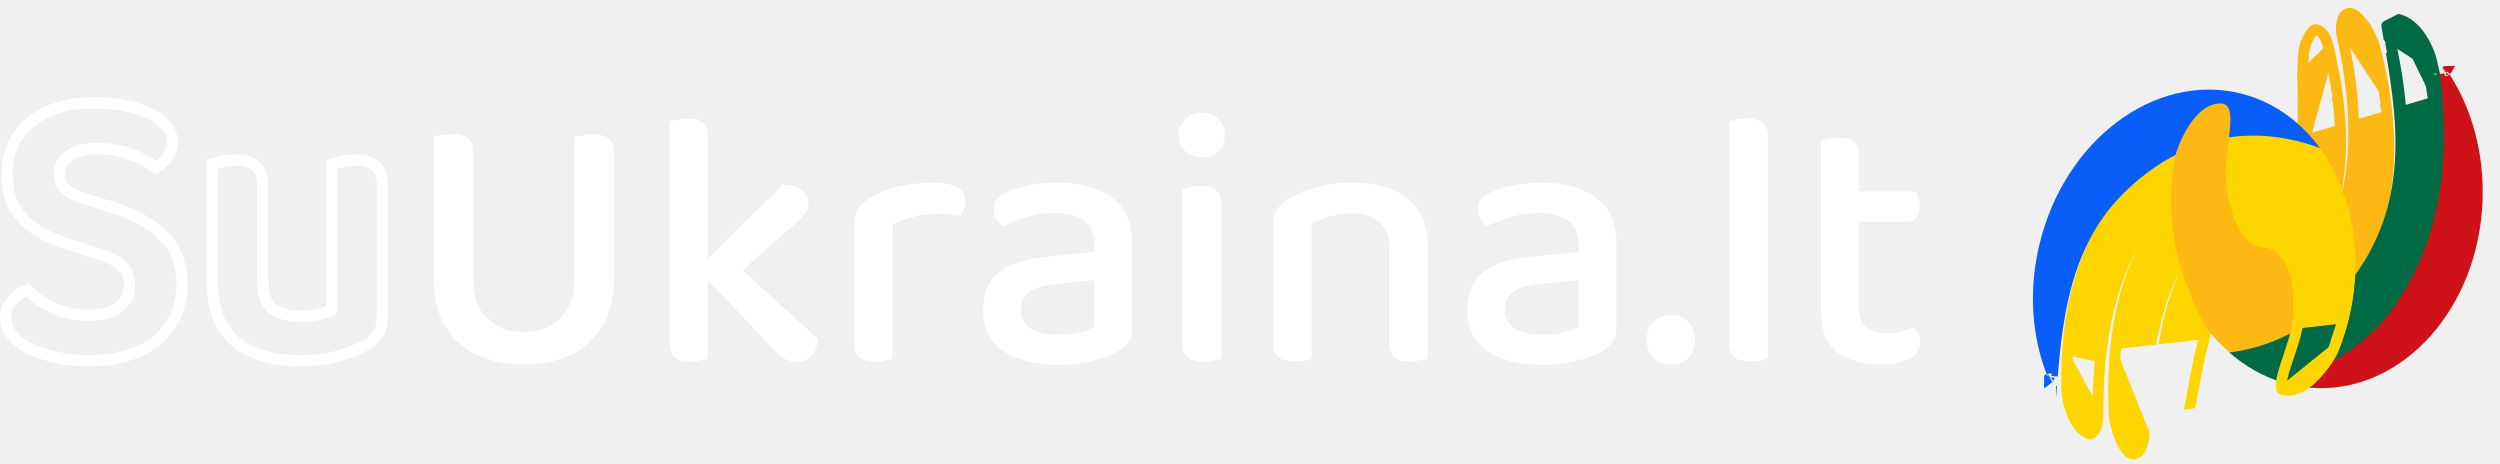
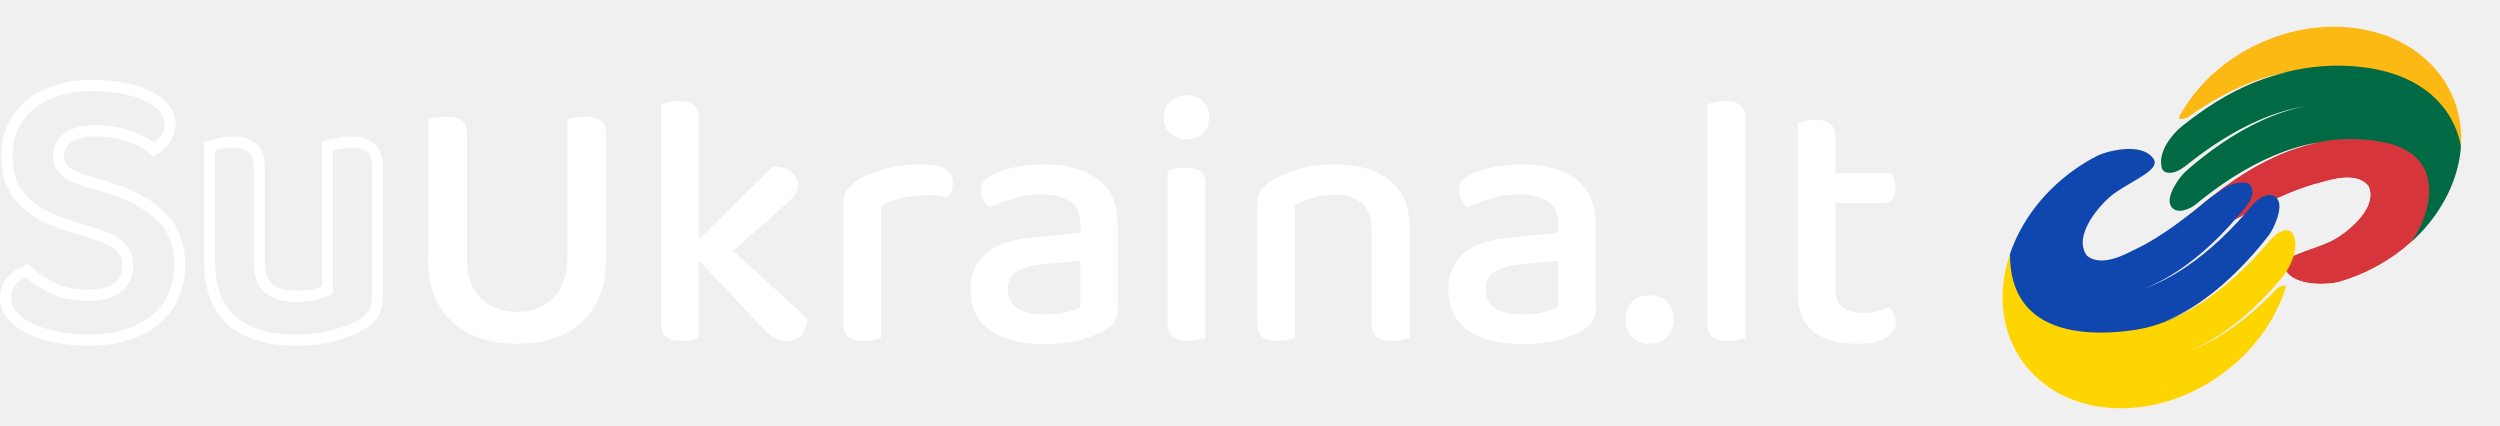
- <svg xmlns="http://www.w3.org/2000/svg" width="232" height="43" viewBox="0 0 232 43" fill="none">
-   <path fill-rule="evenodd" clip-rule="evenodd" d="M8.86 24.023L6.224 23.193C5.365 22.916 4.57 22.598 3.842 22.237L3.823 22.227L3.804 22.217C3.08 21.819 2.441 21.358 1.898 20.828L1.888 20.819L1.879 20.809C1.318 20.233 0.881 19.567 0.572 18.818L0.563 18.796L0.555 18.773C0.271 17.986 0.14 17.114 0.14 16.175C0.14 13.982 0.943 12.175 2.571 10.878C4.183 9.588 6.288 9 8.777 9C9.787 9 10.739 9.088 11.629 9.27C12.501 9.424 13.286 9.66 13.967 9.993C14.652 10.293 15.248 10.688 15.698 11.206C16.191 11.722 16.502 12.367 16.502 13.117C16.502 13.719 16.343 14.29 16.008 14.79C15.747 15.191 15.418 15.528 15.026 15.796L14.415 16.214L13.831 15.758C13.368 15.397 12.714 15.061 11.83 14.773L11.815 14.768L11.801 14.763C10.991 14.472 10.069 14.319 9.022 14.319C7.856 14.319 7.11 14.561 6.652 14.905C6.215 15.235 6.022 15.627 6.022 16.175C6.022 16.61 6.155 16.903 6.409 17.144C6.735 17.426 7.37 17.755 8.434 18.073L8.436 18.074L10.473 18.687C12.532 19.316 14.211 20.208 15.439 21.411C16.783 22.678 17.413 24.395 17.413 26.429C17.413 27.532 17.198 28.572 16.757 29.536C16.339 30.477 15.728 31.286 14.937 31.958C14.132 32.642 13.148 33.144 12.016 33.488C10.896 33.835 9.649 34 8.286 34C7.152 34 6.099 33.899 5.129 33.69C4.184 33.485 3.335 33.211 2.595 32.858L2.581 32.852C1.864 32.498 1.249 32.061 0.784 31.519C0.301 30.957 0 30.285 0 29.524C0 28.814 0.214 28.156 0.669 27.612C1.044 27.162 1.496 26.811 2.02 26.575L2.635 26.299L3.129 26.765C3.594 27.201 4.259 27.652 5.158 28.102C5.971 28.499 6.979 28.717 8.216 28.717C9.578 28.717 10.37 28.423 10.8 28.04C11.267 27.625 11.496 27.117 11.496 26.429C11.496 25.813 11.315 25.408 11.008 25.107C10.641 24.746 9.967 24.364 8.866 24.025L8.86 24.023ZM4.711 29.056C3.753 28.576 2.994 28.072 2.433 27.545C2.059 27.713 1.732 27.965 1.451 28.3C1.171 28.636 1.031 29.044 1.031 29.524C1.031 29.979 1.206 30.411 1.557 30.819C1.907 31.227 2.398 31.587 3.029 31.898C3.683 32.21 4.454 32.462 5.342 32.654C6.23 32.846 7.211 32.942 8.286 32.942C9.571 32.942 10.716 32.786 11.721 32.474C12.749 32.162 13.602 31.718 14.279 31.143C14.957 30.567 15.471 29.883 15.821 29.092C16.195 28.276 16.382 27.389 16.382 26.429C16.382 24.63 15.833 23.215 14.735 22.184C13.66 21.128 12.141 20.301 10.178 19.701L8.146 19.089C7.024 18.753 6.218 18.37 5.727 17.938C5.237 17.482 4.991 16.895 4.991 16.175C4.991 15.287 5.342 14.58 6.043 14.052C6.744 13.524 7.737 13.261 9.022 13.261C10.167 13.261 11.207 13.428 12.141 13.764C13.099 14.076 13.87 14.46 14.454 14.916C14.735 14.724 14.969 14.484 15.155 14.196C15.366 13.884 15.471 13.524 15.471 13.117C15.471 12.685 15.296 12.289 14.945 11.929C14.618 11.545 14.151 11.222 13.543 10.958C12.959 10.67 12.258 10.454 11.44 10.31C10.623 10.142 9.735 10.058 8.777 10.058C6.44 10.058 4.582 10.61 3.204 11.713C1.849 12.793 1.171 14.28 1.171 16.175C1.171 17.014 1.288 17.758 1.522 18.406C1.779 19.029 2.141 19.581 2.608 20.061C3.075 20.517 3.636 20.924 4.29 21.284C4.968 21.62 5.716 21.92 6.533 22.184L9.162 23.011C10.33 23.371 11.183 23.815 11.721 24.342C12.258 24.87 12.527 25.566 12.527 26.429C12.527 27.413 12.176 28.216 11.475 28.84C10.774 29.464 9.688 29.776 8.216 29.776C6.861 29.776 5.692 29.536 4.711 29.056ZM19.183 14.837L19.93 14.618C20.148 14.554 20.418 14.5 20.722 14.451C21.098 14.365 21.491 14.325 21.896 14.325C22.654 14.325 23.439 14.463 24.02 14.959C24.691 15.51 24.89 16.351 24.89 17.146V26.034C24.89 27.252 25.192 27.875 25.557 28.195C26.043 28.575 26.783 28.825 27.889 28.825C28.645 28.825 29.231 28.747 29.669 28.616C29.895 28.548 30.09 28.481 30.258 28.416V14.809L31.039 14.609C31.254 14.553 31.507 14.502 31.791 14.453C32.169 14.366 32.564 14.325 32.971 14.325C33.746 14.325 34.524 14.47 35.115 14.947C35.798 15.498 36 16.346 36 17.146V29.272C36 29.901 35.904 30.51 35.646 31.04C35.361 31.626 34.853 32.078 34.285 32.438L34.271 32.447L34.258 32.455C33.549 32.875 32.655 33.227 31.604 33.528C30.508 33.849 29.253 34 27.854 34C25.309 34 23.176 33.43 21.579 32.159L21.572 32.153L21.564 32.146C19.912 30.777 19.183 28.68 19.183 26.105V14.837ZM31.324 32.51C32.329 32.222 33.135 31.898 33.742 31.538C34.233 31.227 34.56 30.903 34.724 30.567C34.887 30.231 34.969 29.799 34.969 29.272V17.146C34.969 16.499 34.806 16.043 34.478 15.779C34.151 15.515 33.649 15.383 32.971 15.383C32.621 15.383 32.294 15.419 31.99 15.491C31.71 15.539 31.476 15.587 31.289 15.635V29.092C30.962 29.284 30.518 29.464 29.957 29.632C29.396 29.799 28.707 29.883 27.889 29.883C26.628 29.883 25.634 29.596 24.91 29.02C24.209 28.42 23.859 27.425 23.859 26.034V17.146C23.859 16.499 23.695 16.043 23.368 15.779C23.064 15.515 22.574 15.383 21.896 15.383C21.546 15.383 21.218 15.419 20.915 15.491C20.611 15.539 20.377 15.587 20.214 15.635V26.105C20.214 28.48 20.88 30.219 22.212 31.323C23.567 32.402 25.448 32.942 27.854 32.942C29.186 32.942 30.343 32.798 31.324 32.51Z" fill="white" />
-   <path d="M56.96 26.096C56.96 27.252 56.767 28.306 56.382 29.258C56.019 30.21 55.475 31.026 54.75 31.706C54.047 32.386 53.175 32.907 52.132 33.27C51.112 33.633 49.933 33.814 48.596 33.814C47.281 33.814 46.102 33.633 45.06 33.27C44.04 32.907 43.167 32.386 42.442 31.706C41.739 31.026 41.195 30.21 40.81 29.258C40.447 28.306 40.266 27.252 40.266 26.096V12.7C40.425 12.655 40.663 12.609 40.98 12.564C41.297 12.496 41.626 12.462 41.966 12.462C42.623 12.462 43.111 12.587 43.428 12.836C43.745 13.085 43.904 13.527 43.904 14.162V25.892C43.904 27.501 44.346 28.725 45.23 29.564C46.136 30.403 47.258 30.822 48.596 30.822C49.276 30.822 49.899 30.72 50.466 30.516C51.032 30.289 51.531 29.972 51.962 29.564C52.392 29.156 52.721 28.646 52.948 28.034C53.197 27.422 53.322 26.708 53.322 25.892V12.7C53.48 12.655 53.718 12.609 54.036 12.564C54.353 12.496 54.682 12.462 55.022 12.462C55.679 12.462 56.166 12.587 56.484 12.836C56.801 13.085 56.96 13.527 56.96 14.162V26.096Z" fill="white" />
-   <path d="M65.675 33.27C65.516 33.338 65.289 33.395 64.995 33.44C64.723 33.508 64.417 33.542 64.077 33.542C63.419 33.542 62.932 33.417 62.615 33.168C62.297 32.919 62.139 32.499 62.139 31.91V11.272C62.297 11.227 62.524 11.17 62.819 11.102C63.113 11.034 63.431 11 63.771 11C64.428 11 64.904 11.125 65.199 11.374C65.516 11.623 65.675 12.043 65.675 12.632V24.022L72.679 17.12C73.404 17.143 73.971 17.313 74.379 17.63C74.809 17.947 75.025 18.355 75.025 18.854C75.025 19.262 74.889 19.625 74.617 19.942C74.345 20.259 73.948 20.645 73.427 21.098L68.905 25.076L75.909 31.468C75.841 32.125 75.637 32.647 75.297 33.032C74.979 33.395 74.526 33.576 73.937 33.576C73.483 33.576 73.075 33.463 72.713 33.236C72.373 33.009 71.999 32.669 71.591 32.216L65.675 25.96V33.27Z" fill="white" />
-   <path d="M82.806 33.27C82.647 33.338 82.421 33.395 82.126 33.44C81.854 33.508 81.548 33.542 81.208 33.542C80.551 33.542 80.063 33.417 79.746 33.168C79.429 32.919 79.27 32.499 79.27 31.91V20.758C79.27 20.191 79.383 19.738 79.61 19.398C79.837 19.035 80.199 18.695 80.698 18.378C81.355 17.97 82.194 17.63 83.214 17.358C84.234 17.086 85.356 16.95 86.58 16.95C88.575 16.95 89.572 17.517 89.572 18.65C89.572 18.922 89.527 19.183 89.436 19.432C89.345 19.659 89.243 19.863 89.13 20.044C88.903 19.999 88.62 19.953 88.28 19.908C87.94 19.863 87.577 19.84 87.192 19.84C86.285 19.84 85.458 19.942 84.71 20.146C83.962 20.327 83.327 20.565 82.806 20.86V33.27Z" fill="white" />
-   <path d="M98.236 31.06C99.03 31.06 99.721 30.981 100.31 30.822C100.9 30.663 101.319 30.493 101.568 30.312V25.994L97.862 26.368C96.82 26.481 96.038 26.719 95.516 27.082C94.995 27.422 94.734 27.955 94.734 28.68C94.734 29.428 95.018 30.017 95.584 30.448C96.151 30.856 97.035 31.06 98.236 31.06ZM98.168 16.95C100.276 16.95 101.954 17.415 103.2 18.344C104.447 19.251 105.07 20.69 105.07 22.662V30.584C105.07 31.105 104.946 31.513 104.696 31.808C104.47 32.08 104.152 32.341 103.744 32.59C103.155 32.93 102.396 33.225 101.466 33.474C100.537 33.723 99.46 33.848 98.236 33.848C96.038 33.848 94.315 33.417 93.068 32.556C91.844 31.695 91.232 30.425 91.232 28.748C91.232 27.252 91.708 26.107 92.66 25.314C93.635 24.521 95.029 24.033 96.842 23.852L101.568 23.376V22.628C101.568 21.631 101.24 20.905 100.582 20.452C99.948 19.999 99.052 19.772 97.896 19.772C96.99 19.772 96.117 19.897 95.278 20.146C94.44 20.395 93.692 20.679 93.034 20.996C92.808 20.815 92.615 20.599 92.456 20.35C92.298 20.078 92.218 19.783 92.218 19.466C92.218 19.081 92.309 18.763 92.49 18.514C92.694 18.265 93 18.049 93.408 17.868C94.043 17.551 94.768 17.324 95.584 17.188C96.4 17.029 97.262 16.95 98.168 16.95Z" fill="white" />
-   <path d="M113.324 33.27C113.165 33.338 112.938 33.395 112.644 33.44C112.372 33.508 112.054 33.542 111.692 33.542C111.034 33.542 110.547 33.417 110.23 33.168C109.912 32.919 109.754 32.499 109.754 31.91V17.528C109.935 17.483 110.162 17.426 110.434 17.358C110.728 17.29 111.057 17.256 111.42 17.256C112.077 17.256 112.553 17.381 112.848 17.63C113.165 17.879 113.324 18.31 113.324 18.922V33.27ZM109.38 12.53C109.38 11.941 109.584 11.453 109.992 11.068C110.4 10.66 110.921 10.456 111.556 10.456C112.19 10.456 112.7 10.66 113.086 11.068C113.471 11.453 113.664 11.941 113.664 12.53C113.664 13.119 113.471 13.618 113.086 14.026C112.7 14.411 112.19 14.604 111.556 14.604C110.921 14.604 110.4 14.411 109.992 14.026C109.584 13.618 109.38 13.119 109.38 12.53Z" fill="white" />
-   <path d="M128.928 23.036C128.928 21.925 128.611 21.109 127.976 20.588C127.364 20.067 126.525 19.806 125.46 19.806C124.667 19.806 123.953 19.908 123.318 20.112C122.706 20.316 122.173 20.543 121.72 20.792V33.27C121.561 33.338 121.335 33.395 121.04 33.44C120.768 33.508 120.462 33.542 120.122 33.542C119.465 33.542 118.977 33.417 118.66 33.168C118.343 32.919 118.184 32.499 118.184 31.91V20.69C118.184 20.169 118.286 19.749 118.49 19.432C118.694 19.115 119.034 18.797 119.51 18.48C120.145 18.095 120.972 17.743 121.992 17.426C123.012 17.109 124.168 16.95 125.46 16.95C127.659 16.95 129.381 17.449 130.628 18.446C131.875 19.421 132.498 20.905 132.498 22.9V33.27C132.339 33.338 132.113 33.395 131.818 33.44C131.523 33.508 131.206 33.542 130.866 33.542C130.209 33.542 129.721 33.417 129.404 33.168C129.087 32.919 128.928 32.499 128.928 31.91V23.036Z" fill="white" />
-   <path d="M143.16 31.06C143.954 31.06 144.645 30.981 145.234 30.822C145.824 30.663 146.243 30.493 146.492 30.312V25.994L142.786 26.368C141.744 26.481 140.962 26.719 140.44 27.082C139.919 27.422 139.658 27.955 139.658 28.68C139.658 29.428 139.942 30.017 140.508 30.448C141.075 30.856 141.959 31.06 143.16 31.06ZM143.092 16.95C145.2 16.95 146.878 17.415 148.124 18.344C149.371 19.251 149.994 20.69 149.994 22.662V30.584C149.994 31.105 149.87 31.513 149.62 31.808C149.394 32.08 149.076 32.341 148.668 32.59C148.079 32.93 147.32 33.225 146.39 33.474C145.461 33.723 144.384 33.848 143.16 33.848C140.962 33.848 139.239 33.417 137.992 32.556C136.768 31.695 136.156 30.425 136.156 28.748C136.156 27.252 136.632 26.107 137.584 25.314C138.559 24.521 139.953 24.033 141.766 23.852L146.492 23.376V22.628C146.492 21.631 146.164 20.905 145.506 20.452C144.872 19.999 143.976 19.772 142.82 19.772C141.914 19.772 141.041 19.897 140.202 20.146C139.364 20.395 138.616 20.679 137.958 20.996C137.732 20.815 137.539 20.599 137.38 20.35C137.222 20.078 137.142 19.783 137.142 19.466C137.142 19.081 137.233 18.763 137.414 18.514C137.618 18.265 137.924 18.049 138.332 17.868C138.967 17.551 139.692 17.324 140.508 17.188C141.324 17.029 142.186 16.95 143.092 16.95Z" fill="white" />
-   <path d="M152.807 31.536C152.807 30.879 153 30.335 153.385 29.904C153.793 29.473 154.349 29.258 155.051 29.258C155.777 29.258 156.332 29.473 156.717 29.904C157.103 30.335 157.295 30.879 157.295 31.536C157.295 32.193 157.103 32.737 156.717 33.168C156.332 33.599 155.777 33.814 155.051 33.814C154.349 33.814 153.793 33.599 153.385 33.168C153 32.737 152.807 32.193 152.807 31.536Z" fill="white" />
-   <path d="M162.428 33.542C161.771 33.542 161.284 33.417 160.966 33.168C160.649 32.919 160.49 32.499 160.49 31.91V11.272C160.649 11.227 160.876 11.17 161.17 11.102C161.465 11.034 161.782 11 162.122 11C162.78 11 163.267 11.125 163.584 11.374C163.902 11.623 164.06 12.043 164.06 12.632V33.27C163.879 33.338 163.641 33.395 163.346 33.44C163.074 33.508 162.768 33.542 162.428 33.542Z" fill="white" />
-   <path d="M172.522 28.68C172.522 29.496 172.76 30.074 173.236 30.414C173.712 30.754 174.38 30.924 175.242 30.924C175.627 30.924 176.035 30.867 176.466 30.754C176.896 30.641 177.27 30.505 177.588 30.346C177.746 30.527 177.882 30.731 177.996 30.958C178.132 31.185 178.2 31.457 178.2 31.774C178.2 32.363 177.894 32.851 177.282 33.236C176.692 33.621 175.786 33.814 174.562 33.814C172.862 33.814 171.502 33.44 170.482 32.692C169.484 31.921 168.986 30.663 168.986 28.918V13.04C169.144 12.995 169.371 12.938 169.666 12.87C169.96 12.802 170.278 12.768 170.618 12.768C171.275 12.768 171.751 12.893 172.046 13.142C172.363 13.391 172.522 13.811 172.522 14.4V17.766H177.792C177.882 17.902 177.962 18.095 178.03 18.344C178.12 18.593 178.166 18.854 178.166 19.126C178.166 20.101 177.746 20.588 176.908 20.588H172.522V28.68Z" fill="white" />
-   <g clip-path="url(#clip0_107_13558)">
-     <mask id="mask0_107_13558" style="mask-type:alpha" maskUnits="userSpaceOnUse" x="200" y="0" width="31" height="37">
-       <path d="M201.346 17.529L201.346 17.529C200.975 27.259 207.155 35.219 214.948 35.515C222.74 35.811 229.508 28.342 229.879 18.613L229.879 18.613C230.043 14.289 228.907 10.293 226.901 7.172C226.904 7.211 226.908 7.252 226.914 7.293C226.914 7.293 226.915 7.293 226.915 7.293L226.527 7.352C226.648 8.016 226.754 8.682 226.844 9.352L226.844 9.353C226.844 9.357 226.845 9.36 226.845 9.363C226.845 9.363 226.845 9.363 226.845 9.363C227.082 11.166 227.196 12.993 227.13 14.823C227.13 14.827 227.13 14.832 227.129 14.836C227.063 16.665 226.813 18.5 226.301 20.28L225.82 20.142L225.344 19.989C225.881 18.317 226.176 16.563 226.296 14.793C226.296 14.789 226.296 14.784 226.296 14.78C226.415 13.009 226.359 11.22 226.18 9.441L225.853 9.485C225.853 9.485 225.853 9.485 225.853 9.484M201.346 17.529L226.18 9.441L225.852 9.484C225.852 9.484 225.852 9.484 225.853 9.484M201.346 17.529C201.386 16.47 201.505 15.416 201.701 14.375M201.346 17.529L201.701 14.375M225.853 9.484C225.703 8.372 225.51 7.268 225.272 6.173L225.272 6.171C225.132 5.518 224.805 4.594 224.286 3.798C223.768 3.004 223.107 2.409 222.318 2.248M225.853 9.484L205.404 15.546M216.399 3.679C216.343 3.522 216.282 3.376 216.216 3.252C215.764 2.407 215.117 2.186 214.726 2.27M216.399 3.679L212.538 17.852C212.566 17.698 212.591 17.569 212.613 17.471C213.334 14.231 213.27 10.223 213.173 6.893M216.399 3.679C216.531 4.262 216.652 4.848 216.76 5.435L216.333 5.528C216.333 5.528 216.333 5.528 216.333 5.528M216.399 3.679L216.76 5.435L216.333 5.528M214.726 2.27C214.039 2.418 213.525 3.767 213.42 4.097C213.266 4.583 213.235 5.408 213.207 6.148C213.197 6.414 213.188 6.669 213.173 6.893M214.726 2.27L214.831 2.758C214.831 2.758 214.831 2.758 214.831 2.758M214.726 2.27L214.832 2.758C214.832 2.758 214.831 2.758 214.831 2.758M213.173 6.893L213.672 6.926C213.672 6.918 213.673 6.91 213.673 6.902M213.173 6.893L213.673 6.878C213.673 6.886 213.673 6.894 213.673 6.902M213.673 6.902C213.77 10.218 213.836 14.277 213.101 17.58L213.101 17.58C213.083 17.661 213.061 17.775 213.035 17.915C212.932 18.467 212.753 19.419 212.408 20.315C211.98 21.428 211.216 22.671 209.808 22.964L209.749 22.976L209.689 22.974C207.869 22.911 206.794 21.327 206.199 19.796C205.59 18.228 205.375 16.458 205.404 15.546M213.673 6.902C213.687 6.688 213.696 6.45 213.705 6.209L213.707 6.169C213.716 5.93 213.725 5.688 213.738 5.452C213.767 4.938 213.814 4.51 213.897 4.248L213.42 4.097L213.897 4.248C213.942 4.106 214.084 3.721 214.289 3.364C214.391 3.185 214.5 3.03 214.607 2.918C214.719 2.801 214.796 2.766 214.831 2.758M205.404 15.546L205.904 15.562L205.404 15.546C205.404 15.546 205.404 15.546 205.404 15.546ZM205.404 15.546C205.429 14.795 205.515 14.026 205.603 13.309C205.616 13.198 205.63 13.088 205.643 12.98C205.717 12.383 205.785 11.834 205.816 11.348C205.853 10.762 205.828 10.35 205.738 10.098C205.697 9.982 205.653 9.931 205.622 9.907C205.596 9.887 205.545 9.859 205.431 9.857L205.404 15.546ZM214.831 2.758C214.943 2.735 215.395 2.779 215.775 3.489L215.775 3.489C215.913 3.746 216.038 4.163 216.138 4.588C216.208 4.881 216.254 5.123 216.289 5.305C216.306 5.394 216.32 5.468 216.333 5.528M216.333 5.528C216.572 6.631 216.767 7.742 216.918 8.862M216.918 8.862C217.15 10.623 217.259 12.397 217.196 14.165C217.132 15.933 216.892 17.69 216.405 19.381L217.362 19.672C217.929 17.905 218.236 16.064 218.36 14.225C218.483 12.385 218.424 10.535 218.24 8.708L218.24 8.707C218.05 6.88 217.747 5.067 217.332 3.278M216.918 8.862C216.918 8.862 216.918 8.863 216.918 8.863L217.246 8.819L217.246 8.818L216.918 8.861C216.918 8.862 216.918 8.862 216.918 8.862ZM217.332 3.278C217.264 2.978 217.229 2.413 217.35 1.936C217.409 1.702 217.497 1.524 217.604 1.407C217.7 1.302 217.825 1.23 218.019 1.217C218.17 1.208 218.377 1.274 218.64 1.481C218.897 1.685 219.16 1.986 219.405 2.337C219.9 3.046 220.258 3.858 220.354 4.225L220.354 4.226C220.809 5.945 221.155 7.69 221.393 9.453M217.332 3.278C217.333 3.278 217.333 3.278 217.333 3.278L216.845 3.39L217.332 3.277C217.332 3.277 217.332 3.277 217.332 3.278ZM221.393 9.453C221.624 11.213 221.734 12.987 221.671 14.755C221.607 16.523 221.367 18.28 220.88 19.972L221.837 20.262C222.403 18.494 222.71 16.654 222.834 14.815C222.957 12.975 222.898 11.125 222.714 9.298L222.714 9.297C222.56 7.803 222.329 6.318 222.021 4.848C222.018 4.832 222.012 4.808 222.006 4.779C221.98 4.66 221.931 4.441 221.887 4.176C221.83 3.839 221.791 3.484 221.809 3.234L221.809 3.234C221.837 2.841 221.941 2.564 222.057 2.408C222.155 2.274 222.242 2.245 222.318 2.248M221.393 9.453C221.393 9.452 221.393 9.452 221.392 9.452L221.72 9.409L221.566 4.943C221.913 6.387 222.186 7.848 222.384 9.32L222.384 9.321C222.384 9.324 222.385 9.327 222.385 9.33C222.385 9.331 222.385 9.331 222.385 9.331C222.622 11.133 222.736 12.961 222.67 14.791C222.67 14.795 222.67 14.8 222.67 14.804C222.603 16.633 222.353 18.469 221.841 20.248L221.361 20.11L220.885 19.957C221.42 18.285 221.715 16.531 221.835 14.761C221.835 14.757 221.836 14.752 221.836 14.748C221.955 12.977 221.899 11.188 221.72 9.409L221.393 9.453C221.393 9.453 221.393 9.453 221.393 9.453ZM222.318 2.248C222.31 2.246 222.301 2.245 222.293 2.243L222.387 1.752M222.318 2.248C222.324 2.248 222.329 2.249 222.335 2.249L222.387 1.752M222.387 1.752C221.804 1.691 221.375 2.289 221.31 3.198L225.761 6.067C225.461 4.661 224.369 2.132 222.387 1.752ZM201.701 14.375C201.759 14.07 202.149 12.886 202.839 11.789M201.701 14.375L202.839 11.789M202.839 11.789C203.547 10.663 204.436 9.839 205.43 9.857L202.839 11.789ZM221.566 4.943L221.532 4.95L221.566 4.943ZM221.719 9.399L221.888 9.382C221.887 9.381 221.887 9.381 221.887 9.381L221.719 9.398C221.719 9.398 221.719 9.398 221.719 9.398C221.719 9.399 221.719 9.399 221.719 9.399ZM226.993 6.614C226.993 6.614 226.991 6.618 226.986 6.623C226.99 6.616 226.992 6.614 226.993 6.614Z" fill="#1FBE11" stroke="black" />
+ <svg xmlns="http://www.w3.org/2000/svg" width="235" height="40" viewBox="0 0 235 40" fill="none">
+   <path fill-rule="evenodd" clip-rule="evenodd" d="M8.86 22.523L6.224 21.693C5.365 21.416 4.57 21.098 3.842 20.737L3.823 20.727L3.804 20.717C3.08 20.319 2.441 19.858 1.898 19.328L1.888 19.319L1.879 19.309C1.318 18.733 0.881 18.067 0.572 17.318L0.563 17.296L0.555 17.273C0.271 16.486 0.14 15.614 0.14 14.675C0.14 12.482 0.943 10.675 2.571 9.378C4.183 8.088 6.288 7.5 8.777 7.5C9.787 7.5 10.739 7.588 11.629 7.77C12.501 7.924 13.286 8.16 13.967 8.493C14.652 8.793 15.248 9.188 15.698 9.706C16.191 10.222 16.502 10.867 16.502 11.617C16.502 12.219 16.343 12.79 16.008 13.29C15.747 13.691 15.418 14.028 15.026 14.296L14.415 14.714L13.831 14.258C13.368 13.897 12.714 13.561 11.83 13.273L11.815 13.268L11.801 13.263C10.991 12.972 10.069 12.819 9.022 12.819C7.856 12.819 7.11 13.061 6.652 13.405C6.215 13.735 6.022 14.127 6.022 14.675C6.022 15.11 6.155 15.403 6.409 15.644C6.735 15.926 7.37 16.255 8.434 16.573L8.436 16.574L10.473 17.187C12.532 17.816 14.211 18.708 15.439 19.911C16.783 21.178 17.413 22.895 17.413 24.929C17.413 26.032 17.198 27.072 16.757 28.036C16.339 28.977 15.728 29.786 14.937 30.458C14.132 31.142 13.148 31.644 12.016 31.988C10.896 32.335 9.649 32.5 8.286 32.5C7.152 32.5 6.099 32.399 5.129 32.19C4.184 31.985 3.335 31.711 2.595 31.358L2.581 31.352C1.864 30.997 1.249 30.561 0.784 30.019C0.301 29.457 0 28.785 0 28.024C0 27.314 0.214 26.656 0.669 26.112C1.044 25.662 1.496 25.311 2.02 25.075L2.635 24.799L3.129 25.265C3.594 25.701 4.259 26.152 5.158 26.602C5.971 26.999 6.979 27.217 8.216 27.217C9.578 27.217 10.37 26.923 10.8 26.54C11.267 26.125 11.496 25.617 11.496 24.929C11.496 24.313 11.315 23.908 11.008 23.607C10.641 23.246 9.967 22.864 8.866 22.525L8.86 22.523ZM4.711 27.556C3.753 27.076 2.994 26.572 2.433 26.045C2.059 26.213 1.732 26.465 1.451 26.8C1.171 27.136 1.031 27.544 1.031 28.024C1.031 28.479 1.206 28.911 1.557 29.319C1.907 29.727 2.398 30.087 3.029 30.398C3.683 30.71 4.454 30.962 5.342 31.154C6.23 31.346 7.211 31.442 8.286 31.442C9.571 31.442 10.716 31.286 11.721 30.974C12.749 30.662 13.602 30.218 14.279 29.643C14.957 29.067 15.471 28.383 15.821 27.592C16.195 26.776 16.382 25.889 16.382 24.929C16.382 23.13 15.833 21.715 14.735 20.684C13.66 19.628 12.141 18.801 10.178 18.201L8.146 17.589C7.024 17.253 6.218 16.87 5.727 16.438C5.237 15.982 4.991 15.395 4.991 14.675C4.991 13.787 5.342 13.08 6.043 12.552C6.744 12.024 7.737 11.761 9.022 11.761C10.167 11.761 11.207 11.928 12.141 12.264C13.099 12.576 13.87 12.96 14.454 13.416C14.735 13.224 14.969 12.984 15.155 12.696C15.366 12.384 15.471 12.024 15.471 11.617C15.471 11.185 15.296 10.789 14.945 10.429C14.618 10.045 14.151 9.722 13.543 9.458C12.959 9.17 12.258 8.954 11.44 8.81C10.623 8.642 9.735 8.558 8.777 8.558C6.44 8.558 4.582 9.11 3.204 10.213C1.849 11.293 1.171 12.78 1.171 14.675C1.171 15.514 1.288 16.258 1.522 16.906C1.779 17.529 2.141 18.081 2.608 18.561C3.075 19.017 3.636 19.424 4.29 19.784C4.968 20.12 5.716 20.42 6.533 20.684L9.162 21.511C10.33 21.871 11.183 22.315 11.721 22.842C12.258 23.37 12.527 24.066 12.527 24.929C12.527 25.913 12.176 26.716 11.475 27.34C10.774 27.964 9.688 28.276 8.216 28.276C6.861 28.276 5.692 28.036 4.711 27.556ZM19.183 13.337L19.93 13.118C20.148 13.054 20.418 13 20.722 12.951C21.098 12.865 21.491 12.825 21.896 12.825C22.654 12.825 23.439 12.963 24.02 13.459C24.691 14.01 24.89 14.851 24.89 15.646V24.534C24.89 25.752 25.192 26.375 25.557 26.695C26.043 27.075 26.783 27.325 27.889 27.325C28.645 27.325 29.231 27.247 29.669 27.116C29.895 27.048 30.09 26.981 30.258 26.916V13.309L31.039 13.109C31.254 13.053 31.507 13.002 31.791 12.953C32.169 12.866 32.564 12.825 32.971 12.825C33.746 12.825 34.524 12.97 35.115 13.447C35.798 13.998 36 14.846 36 15.646V27.772C36 28.401 35.904 29.01 35.646 29.54C35.361 30.126 34.853 30.578 34.285 30.938L34.271 30.947L34.258 30.955C33.549 31.375 32.655 31.727 31.604 32.028C30.508 32.349 29.253 32.5 27.854 32.5C25.309 32.5 23.176 31.93 21.579 30.659L21.572 30.652L21.564 30.646C19.912 29.277 19.183 27.18 19.183 24.605V13.337ZM31.324 31.01C32.329 30.722 33.135 30.398 33.742 30.038C34.233 29.727 34.56 29.403 34.724 29.067C34.887 28.731 34.969 28.299 34.969 27.772V15.646C34.969 14.999 34.806 14.543 34.478 14.279C34.151 14.015 33.649 13.883 32.971 13.883C32.621 13.883 32.294 13.919 31.99 13.991C31.71 14.039 31.476 14.087 31.289 14.135V27.592C30.962 27.784 30.518 27.964 29.957 28.132C29.396 28.299 28.707 28.383 27.889 28.383C26.628 28.383 25.634 28.096 24.91 27.52C24.209 26.92 23.859 25.925 23.859 24.534V15.646C23.859 14.999 23.695 14.543 23.368 14.279C23.064 14.015 22.574 13.883 21.896 13.883C21.546 13.883 21.218 13.919 20.915 13.991C20.611 14.039 20.377 14.087 20.214 14.135V24.605C20.214 26.98 20.88 28.719 22.212 29.823C23.567 30.902 25.448 31.442 27.854 31.442C29.186 31.442 30.343 31.298 31.324 31.01Z" fill="white" />
+   <path d="M56.96 24.596C56.96 25.752 56.767 26.806 56.382 27.758C56.019 28.71 55.475 29.526 54.75 30.206C54.047 30.886 53.175 31.407 52.132 31.77C51.112 32.133 49.933 32.314 48.596 32.314C47.281 32.314 46.102 32.133 45.06 31.77C44.04 31.407 43.167 30.886 42.442 30.206C41.739 29.526 41.195 28.71 40.81 27.758C40.447 26.806 40.266 25.752 40.266 24.596V11.2C40.425 11.155 40.663 11.109 40.98 11.064C41.297 10.996 41.626 10.962 41.966 10.962C42.623 10.962 43.111 11.087 43.428 11.336C43.745 11.585 43.904 12.027 43.904 12.662V24.392C43.904 26.001 44.346 27.225 45.23 28.064C46.136 28.903 47.258 29.322 48.596 29.322C49.276 29.322 49.899 29.22 50.466 29.016C51.032 28.789 51.531 28.472 51.962 28.064C52.392 27.656 52.721 27.146 52.948 26.534C53.197 25.922 53.322 25.208 53.322 24.392V11.2C53.48 11.155 53.718 11.109 54.036 11.064C54.353 10.996 54.682 10.962 55.022 10.962C55.679 10.962 56.166 11.087 56.484 11.336C56.801 11.585 56.96 12.027 56.96 12.662V24.596Z" fill="white" />
+   <path d="M65.675 31.77C65.516 31.838 65.289 31.895 64.995 31.94C64.723 32.008 64.417 32.042 64.077 32.042C63.419 32.042 62.932 31.917 62.615 31.668C62.297 31.419 62.139 30.999 62.139 30.41V9.772C62.297 9.727 62.524 9.67 62.819 9.602C63.113 9.534 63.431 9.5 63.771 9.5C64.428 9.5 64.904 9.625 65.199 9.874C65.516 10.123 65.675 10.543 65.675 11.132V22.522L72.679 15.62C73.404 15.643 73.971 15.813 74.379 16.13C74.809 16.447 75.025 16.855 75.025 17.354C75.025 17.762 74.889 18.125 74.617 18.442C74.345 18.759 73.948 19.145 73.427 19.598L68.905 23.576L75.909 29.968C75.841 30.625 75.637 31.147 75.297 31.532C74.979 31.895 74.526 32.076 73.937 32.076C73.483 32.076 73.075 31.963 72.713 31.736C72.373 31.509 71.999 31.169 71.591 30.716L65.675 24.46V31.77Z" fill="white" />
+   <path d="M82.806 31.77C82.647 31.838 82.421 31.895 82.126 31.94C81.854 32.008 81.548 32.042 81.208 32.042C80.551 32.042 80.063 31.917 79.746 31.668C79.429 31.419 79.27 30.999 79.27 30.41V19.258C79.27 18.691 79.383 18.238 79.61 17.898C79.837 17.535 80.199 17.195 80.698 16.878C81.355 16.47 82.194 16.13 83.214 15.858C84.234 15.586 85.356 15.45 86.58 15.45C88.575 15.45 89.572 16.017 89.572 17.15C89.572 17.422 89.527 17.683 89.436 17.932C89.345 18.159 89.243 18.363 89.13 18.544C88.903 18.499 88.62 18.453 88.28 18.408C87.94 18.363 87.577 18.34 87.192 18.34C86.285 18.34 85.458 18.442 84.71 18.646C83.962 18.827 83.327 19.065 82.806 19.36V31.77Z" fill="white" />
+   <path d="M98.236 29.56C99.03 29.56 99.721 29.481 100.31 29.322C100.9 29.163 101.319 28.993 101.568 28.812V24.494L97.862 24.868C96.82 24.981 96.038 25.219 95.516 25.582C94.995 25.922 94.734 26.455 94.734 27.18C94.734 27.928 95.018 28.517 95.584 28.948C96.151 29.356 97.035 29.56 98.236 29.56ZM98.168 15.45C100.276 15.45 101.954 15.915 103.2 16.844C104.447 17.751 105.07 19.19 105.07 21.162V29.084C105.07 29.605 104.946 30.013 104.696 30.308C104.47 30.58 104.152 30.841 103.744 31.09C103.155 31.43 102.396 31.725 101.466 31.974C100.537 32.223 99.46 32.348 98.236 32.348C96.038 32.348 94.315 31.917 93.068 31.056C91.844 30.195 91.232 28.925 91.232 27.248C91.232 25.752 91.708 24.607 92.66 23.814C93.635 23.021 95.029 22.533 96.842 22.352L101.568 21.876V21.128C101.568 20.131 101.24 19.405 100.582 18.952C99.948 18.499 99.052 18.272 97.896 18.272C96.99 18.272 96.117 18.397 95.278 18.646C94.44 18.895 93.692 19.179 93.034 19.496C92.808 19.315 92.615 19.099 92.456 18.85C92.298 18.578 92.218 18.283 92.218 17.966C92.218 17.581 92.309 17.263 92.49 17.014C92.694 16.765 93 16.549 93.408 16.368C94.043 16.051 94.768 15.824 95.584 15.688C96.4 15.529 97.262 15.45 98.168 15.45Z" fill="white" />
+   <path d="M113.324 31.77C113.165 31.838 112.938 31.895 112.644 31.94C112.372 32.008 112.054 32.042 111.692 32.042C111.034 32.042 110.547 31.917 110.23 31.668C109.912 31.419 109.754 30.999 109.754 30.41V16.028C109.935 15.983 110.162 15.926 110.434 15.858C110.728 15.79 111.057 15.756 111.42 15.756C112.077 15.756 112.553 15.881 112.848 16.13C113.165 16.379 113.324 16.81 113.324 17.422V31.77ZM109.38 11.03C109.38 10.441 109.584 9.953 109.992 9.568C110.4 9.16 110.921 8.956 111.556 8.956C112.19 8.956 112.7 9.16 113.086 9.568C113.471 9.953 113.664 10.441 113.664 11.03C113.664 11.619 113.471 12.118 113.086 12.526C112.7 12.911 112.19 13.104 111.556 13.104C110.921 13.104 110.4 12.911 109.992 12.526C109.584 12.118 109.38 11.619 109.38 11.03Z" fill="white" />
+   <path d="M128.928 21.536C128.928 20.425 128.611 19.609 127.976 19.088C127.364 18.567 126.525 18.306 125.46 18.306C124.667 18.306 123.953 18.408 123.318 18.612C122.706 18.816 122.173 19.043 121.72 19.292V31.77C121.561 31.838 121.335 31.895 121.04 31.94C120.768 32.008 120.462 32.042 120.122 32.042C119.465 32.042 118.977 31.917 118.66 31.668C118.343 31.419 118.184 30.999 118.184 30.41V19.19C118.184 18.669 118.286 18.249 118.49 17.932C118.694 17.615 119.034 17.297 119.51 16.98C120.145 16.595 120.972 16.243 121.992 15.926C123.012 15.609 124.168 15.45 125.46 15.45C127.659 15.45 129.381 15.949 130.628 16.946C131.875 17.921 132.498 19.405 132.498 21.4V31.77C132.339 31.838 132.113 31.895 131.818 31.94C131.523 32.008 131.206 32.042 130.866 32.042C130.209 32.042 129.721 31.917 129.404 31.668C129.087 31.419 128.928 30.999 128.928 30.41V21.536Z" fill="white" />
+   <path d="M143.16 29.56C143.954 29.56 144.645 29.481 145.234 29.322C145.824 29.163 146.243 28.993 146.492 28.812V24.494L142.786 24.868C141.744 24.981 140.962 25.219 140.44 25.582C139.919 25.922 139.658 26.455 139.658 27.18C139.658 27.928 139.942 28.517 140.508 28.948C141.075 29.356 141.959 29.56 143.16 29.56ZM143.092 15.45C145.2 15.45 146.878 15.915 148.124 16.844C149.371 17.751 149.994 19.19 149.994 21.162V29.084C149.994 29.605 149.87 30.013 149.62 30.308C149.394 30.58 149.076 30.841 148.668 31.09C148.079 31.43 147.32 31.725 146.39 31.974C145.461 32.223 144.384 32.348 143.16 32.348C140.962 32.348 139.239 31.917 137.992 31.056C136.768 30.195 136.156 28.925 136.156 27.248C136.156 25.752 136.632 24.607 137.584 23.814C138.559 23.021 139.953 22.533 141.766 22.352L146.492 21.876V21.128C146.492 20.131 146.164 19.405 145.506 18.952C144.872 18.499 143.976 18.272 142.82 18.272C141.914 18.272 141.041 18.397 140.202 18.646C139.364 18.895 138.616 19.179 137.958 19.496C137.732 19.315 137.539 19.099 137.38 18.85C137.222 18.578 137.142 18.283 137.142 17.966C137.142 17.581 137.233 17.263 137.414 17.014C137.618 16.765 137.924 16.549 138.332 16.368C138.967 16.051 139.692 15.824 140.508 15.688C141.324 15.529 142.186 15.45 143.092 15.45Z" fill="white" />
+   <path d="M152.807 30.036C152.807 29.379 153 28.835 153.385 28.404C153.793 27.973 154.349 27.758 155.051 27.758C155.777 27.758 156.332 27.973 156.717 28.404C157.103 28.835 157.295 29.379 157.295 30.036C157.295 30.693 157.103 31.237 156.717 31.668C156.332 32.099 155.777 32.314 155.051 32.314C154.349 32.314 153.793 32.099 153.385 31.668C153 31.237 152.807 30.693 152.807 30.036Z" fill="white" />
+   <path d="M162.428 32.042C161.771 32.042 161.284 31.917 160.966 31.668C160.649 31.419 160.49 30.999 160.49 30.41V9.772C160.649 9.727 160.876 9.67 161.17 9.602C161.465 9.534 161.782 9.5 162.122 9.5C162.78 9.5 163.267 9.625 163.584 9.874C163.902 10.123 164.06 10.543 164.06 11.132V31.77C163.879 31.838 163.641 31.895 163.346 31.94C163.074 32.008 162.768 32.042 162.428 32.042Z" fill="white" />
+   <path d="M172.522 27.18C172.522 27.996 172.76 28.574 173.236 28.914C173.712 29.254 174.38 29.424 175.242 29.424C175.627 29.424 176.035 29.367 176.466 29.254C176.896 29.141 177.27 29.005 177.588 28.846C177.746 29.027 177.882 29.231 177.996 29.458C178.132 29.685 178.2 29.957 178.2 30.274C178.2 30.863 177.894 31.351 177.282 31.736C176.692 32.121 175.786 32.314 174.562 32.314C172.862 32.314 171.502 31.94 170.482 31.192C169.484 30.421 168.986 29.163 168.986 27.418V11.54C169.144 11.495 169.371 11.438 169.666 11.37C169.96 11.302 170.278 11.268 170.618 11.268C171.275 11.268 171.751 11.393 172.046 11.642C172.363 11.891 172.522 12.311 172.522 12.9V16.266H177.792C177.882 16.402 177.962 16.595 178.03 16.844C178.12 17.093 178.166 17.354 178.166 17.626C178.166 18.601 177.746 19.088 176.908 19.088H172.522V27.18Z" fill="white" />
+   <g clip-path="url(#clip0_1_155)">
+     <mask id="mask0_1_155" style="mask-type:alpha" maskUnits="userSpaceOnUse" x="203" y="2" width="29" height="25">
+       <path d="M230.464 8.882C233.17 14.84 229.494 22.334 222.253 25.622C221.461 25.981 220.644 26.282 219.808 26.52C219.223 26.687 215.646 27.111 214.758 25.256C214.197 24.083 216.922 23.672 219.04 22.695C220.274 22.126 223.629 19.664 222.631 17.487C221.468 16.017 218.726 17.019 218 17.2C215.418 17.846 212.567 19.331 210.215 20.596C209.586 20.861 208.67 21.335 208.122 21.422C207.848 21.466 206.696 21.582 206.343 21.142C206.142 20.892 206.069 20.349 206.513 19.721C206.848 19.246 207.674 18.65 207.85 18.508C208.564 17.934 209.299 17.388 210.057 16.872C211.252 16.064 212.504 15.336 213.818 14.736C215.132 14.136 216.51 13.666 217.935 13.401C216.502 13.622 215.104 14.053 213.765 14.614C212.426 15.176 211.141 15.872 209.912 16.65C208.684 17.433 207.506 18.291 206.385 19.221C205.925 19.601 204.588 20.265 204.06 19.362C203.532 18.458 204.918 16.58 205.459 16.104C206.541 15.15 207.682 14.264 208.874 13.452C210.068 12.643 211.32 11.916 212.635 11.316C213.949 10.716 215.326 10.246 216.752 9.98C215.318 10.203 213.92 10.634 212.581 11.195C211.242 11.757 209.957 12.453 208.728 13.231C207.724 13.87 206.754 14.561 205.821 15.301C205.736 15.368 205.11 15.896 204.645 16.089C203.97 16.368 203.387 16.276 203.221 15.835C202.782 14.278 204.203 12.588 205.104 11.868C205.812 11.297 206.543 10.756 207.296 10.243C208.49 9.434 209.742 8.707 211.056 8.107C212.371 7.507 213.748 7.037 215.173 6.772C213.74 6.993 212.342 7.424 211.003 7.986C209.664 8.548 208.379 9.243 207.15 10.021C206.692 10.312 206.242 10.614 205.8 10.928C205.305 11.277 204.678 11.281 204.873 10.922C206.405 8.094 209.031 5.6 212.455 4.046C219.694 0.759 227.758 2.924 230.464 8.882Z" fill="#1FBE11" />
    </mask>
-     <g mask="url(#mask0_107_13558)">
-       <path d="M214.929 36.015C206.773 35.705 200.469 27.42 200.847 17.51C200.887 16.427 201.009 15.348 201.21 14.282C201.351 13.536 202.874 9.311 205.44 9.357C207.061 9.386 205.998 12.654 205.904 15.562C205.849 17.256 206.721 22.372 209.706 22.474C211.995 21.998 212.409 18.381 212.613 17.471C213.334 14.231 213.27 10.223 213.173 6.893C213.229 6.043 213.211 4.757 213.42 4.097C213.525 3.767 214.039 2.418 214.726 2.27C215.117 2.186 215.764 2.407 216.216 3.252C216.559 3.892 216.762 5.146 216.822 5.422C217.064 6.538 217.261 7.663 217.414 8.796C217.648 10.579 217.76 12.382 217.695 14.183C217.631 15.984 217.386 17.782 216.886 19.519C217.439 17.798 217.74 15.998 217.861 14.191C217.982 12.384 217.924 10.563 217.742 8.758C217.555 6.952 217.255 5.159 216.845 3.39C216.679 2.665 216.684 0.802 217.986 0.718C219.289 0.634 220.61 3.229 220.838 4.098C221.297 5.837 221.648 7.604 221.888 9.387C222.123 11.17 222.235 12.973 222.17 14.773C222.105 16.574 221.86 18.372 221.361 20.11C221.912 18.387 222.213 16.588 222.335 14.781C222.456 12.975 222.398 11.153 222.216 9.348C222.064 7.871 221.836 6.403 221.532 4.95C221.504 4.818 221.265 3.824 221.31 3.198C221.375 2.289 221.804 1.691 222.387 1.752C224.369 2.132 225.461 4.661 225.761 6.067C226.001 7.175 226.197 8.293 226.348 9.418C226.583 11.201 226.695 13.004 226.63 14.805C226.565 16.606 226.32 18.404 225.82 20.142C226.373 18.42 226.674 16.621 226.795 14.813C226.916 13.006 226.859 11.185 226.677 9.38C226.609 8.707 226.523 8.036 226.42 7.368C226.307 6.621 226.652 5.92 226.944 6.338C229.242 9.625 230.557 13.947 230.378 18.632C230.001 28.541 223.084 36.324 214.929 36.015Z" fill="#FDB913" />
-       <path d="M218.394 25.748C224.287 17.793 222.066 9.109 220.941 2.115L232.418 -3.724L247.86 36.027L203.692 49.228L201 33C203.616 32.642 212 34.38 218.394 25.748Z" fill="#006A44" />
-       <path d="M222.32 28.241C228.722 18.913 226.784 7.576 225.34 0.724L236.28 -3.344L253.608 35.136L209.663 50.429L207.104 36.665C209.725 36.177 217.737 34.918 222.32 28.241Z" fill="#CD1219" />
+     <g mask="url(#mask0_1_155)">
+       <path d="M230.464 8.882C233.17 14.84 229.494 22.334 222.253 25.622C221.461 25.981 220.644 26.282 219.808 26.52C219.223 26.687 215.646 27.111 214.758 25.256C214.197 24.083 216.922 23.671 219.041 22.695C220.275 22.126 223.629 19.664 222.631 17.487C221.468 16.017 218.726 17.019 218.001 17.2C215.419 17.846 212.568 19.331 210.216 20.596C209.586 20.861 208.67 21.335 208.122 21.422C207.848 21.466 206.696 21.582 206.343 21.142C206.142 20.892 206.069 20.349 206.513 19.721C206.848 19.246 207.674 18.65 207.851 18.508C208.564 17.934 209.3 17.388 210.057 16.872C211.252 16.064 212.504 15.336 213.818 14.736C215.133 14.136 216.51 13.666 217.935 13.4C216.502 13.622 215.104 14.053 213.765 14.614C212.426 15.176 211.141 15.872 209.912 16.65C208.684 17.433 207.507 18.291 206.386 19.221C205.925 19.6 204.588 20.265 204.06 19.362C203.532 18.458 204.918 16.579 205.46 16.104C206.542 15.15 207.682 14.264 208.874 13.452C210.068 12.643 211.321 11.916 212.635 11.316C213.949 10.716 215.327 10.246 216.752 9.98C215.319 10.203 213.921 10.634 212.582 11.195C211.243 11.757 209.957 12.452 208.729 13.231C207.724 13.87 206.754 14.561 205.821 15.301C205.736 15.368 205.11 15.896 204.645 16.089C203.97 16.368 203.387 16.276 203.221 15.835C202.783 14.278 204.204 12.587 205.104 11.868C205.812 11.297 206.543 10.756 207.296 10.243C208.49 9.434 209.742 8.707 211.056 8.107C212.371 7.507 213.748 7.037 215.173 6.771C213.741 6.993 212.342 7.423 211.003 7.986C209.664 8.548 208.379 9.243 207.151 10.021C206.692 10.312 206.242 10.614 205.8 10.928C205.305 11.277 204.679 11.281 204.873 10.922C206.405 8.094 209.032 5.6 212.455 4.046C219.695 0.758 227.758 2.924 230.464 8.882Z" fill="#D6353C" />
+       <path d="M224.159 13.392C216.39 11.764 209.274 16.526 204.41 21.389L197.131 13.696L220.087 -11.647L245.408 15.28L226.466 23.021C228.44 20.462 230.251 14.669 224.159 13.392Z" fill="#006A44" />
+       <path d="M222.25 6.332C213.256 5.152 205.861 10.663 201.491 14.188L194.603 7.851L215.791 -18.533L242.709 7.3L231.362 13.986C230.953 11.096 228.689 7.177 222.25 6.332Z" fill="#FDB913" />
    </g>
-     <mask id="mask1_107_13558" style="mask-type:alpha" maskUnits="userSpaceOnUse" x="188" y="8" width="31" height="35">
-       <path d="M217.5 29.501L217.501 29.501C219.816 20.042 215.359 11.004 207.785 9.151C200.211 7.298 192.082 13.258 189.767 22.715C188.738 26.919 189.05 31.062 190.388 34.522C190.393 34.483 190.397 34.442 190.399 34.401C190.399 34.4 190.399 34.4 190.399 34.4L190.792 34.42C190.806 33.746 190.836 33.072 190.883 32.398L190.883 32.397C190.883 32.393 190.883 32.389 190.883 32.385C190.883 32.385 190.883 32.385 190.883 32.385C191.013 30.572 191.268 28.759 191.7 26.98C191.701 26.976 191.702 26.971 191.704 26.966C192.136 25.189 192.748 23.441 193.606 21.799L194.049 22.031L194.485 22.276C193.624 23.806 192.983 25.466 192.511 27.177C192.51 27.181 192.509 27.185 192.508 27.188C192.036 28.9 191.732 30.664 191.55 32.444L191.88 32.466C191.88 32.466 191.88 32.467 191.88 32.467M217.5 29.501L191.55 32.444L191.88 32.468C191.88 32.467 191.88 32.467 191.88 32.467M217.5 29.501C217.249 30.53 216.921 31.539 216.52 32.52M217.5 29.501L216.52 32.52M191.88 32.467C191.804 33.587 191.772 34.707 191.784 35.828L191.784 35.829C191.79 36.497 191.925 37.468 192.274 38.352C192.622 39.234 193.15 39.95 193.89 40.266C193.964 40.284 194.055 40.273 194.179 40.161C194.323 40.031 194.481 39.781 194.587 39.402L194.587 39.402C194.655 39.161 194.688 38.805 194.7 38.463C194.71 38.196 194.706 37.972 194.704 37.85C194.704 37.819 194.703 37.795 194.703 37.778M191.88 32.467L196.242 33.393M198.981 40.256C198.981 40.256 198.981 40.255 198.981 40.255L199.481 40.244L198.981 40.257C198.981 40.256 198.981 40.256 198.981 40.256ZM198.981 40.256C198.988 40.564 198.908 41.124 198.694 41.567C198.589 41.785 198.467 41.942 198.339 42.035C198.224 42.118 198.087 42.164 197.895 42.137C197.744 42.116 197.555 42.009 197.339 41.754C197.127 41.502 196.931 41.155 196.761 40.762C196.419 39.968 196.231 39.1 196.211 38.722L196.211 38.721C196.11 36.946 196.121 35.166 196.242 33.393M198.981 40.256L196.242 33.393M196.242 33.393C196.369 31.622 196.616 29.861 197.034 28.142C197.452 26.423 198.039 24.75 198.855 23.189L197.977 22.712C197.067 24.33 196.396 26.072 195.907 27.849C195.417 29.627 195.104 31.453 194.917 33.279L194.917 33.281C194.768 34.775 194.697 36.276 194.703 37.778M194.703 37.778C194.703 37.778 194.703 37.778 194.703 37.777L195.167 37.776M194.703 37.778C194.703 37.778 194.703 37.778 194.703 37.778L195.167 37.776M195.167 37.776C195.167 37.776 195.167 37.776 195.167 37.776M195.167 37.776L195.203 37.776L195.167 37.776M195.167 37.776C195.118 36.292 195.143 34.806 195.245 33.324L195.245 33.322C195.245 33.319 195.245 33.316 195.246 33.313C195.246 33.313 195.246 33.313 195.246 33.313C195.375 31.499 195.63 29.686 196.062 27.906C196.063 27.902 196.064 27.898 196.066 27.893C196.498 26.115 197.111 24.367 197.969 22.726L193.723 40.738M195.167 37.776C195.176 38.024 195.186 38.272 195.198 38.52C195.185 38.859 195.151 39.246 195.069 39.537C194.823 40.414 194.283 40.915 193.723 40.738M193.723 40.738C191.859 39.968 191.296 37.271 191.284 35.834L193.723 40.738ZM216.52 32.52C216.403 32.806 215.783 33.889 214.886 34.825C213.967 35.786 212.931 36.415 211.96 36.198L216.52 32.52ZM205.996 27.093C204.612 30.181 203.863 34.171 203.293 37.439L211.96 36.198C211.849 36.173 211.805 36.135 211.783 36.11C211.758 36.08 211.724 36.022 211.707 35.9C211.67 35.635 211.728 35.226 211.882 34.659C212.009 34.189 212.186 33.665 212.379 33.094C212.413 32.991 212.449 32.887 212.484 32.781C212.714 32.096 212.953 31.361 213.127 30.629L212.641 30.513L213.128 30.629C213.34 29.742 213.484 27.965 213.201 26.306C212.925 24.687 212.19 22.919 210.42 22.493L210.361 22.479L210.301 22.479C208.863 22.483 207.866 23.548 207.223 24.552C206.705 25.361 206.339 26.259 206.127 26.778C206.074 26.91 206.03 27.017 205.996 27.093L205.996 27.093ZM190.187 35.05C190.187 35.049 190.189 35.046 190.195 35.042C190.19 35.048 190.187 35.05 190.187 35.05Z" fill="#0F47AF" stroke="black" />
+     <mask id="mask1_1_155" style="mask-type:alpha" maskUnits="userSpaceOnUse" x="188" y="14" width="28" height="25">
+       <path d="M190.105 33.959C186.314 28.626 188.495 20.568 194.977 15.961C195.685 15.457 196.43 15.006 197.205 14.613C197.748 14.337 201.178 13.239 202.403 14.891C203.178 15.935 200.582 16.859 198.688 18.221C197.585 19.015 194.761 22.071 196.155 24.018C197.577 25.239 200.078 23.733 200.756 23.417C203.167 22.291 205.683 20.29 207.751 18.599C208.318 18.219 209.127 17.579 209.649 17.389C209.91 17.294 211.019 16.96 211.45 17.325C211.695 17.532 211.869 18.051 211.553 18.752C211.315 19.282 210.618 20.025 210.471 20.198C209.881 20.898 209.263 21.573 208.617 22.224C207.598 23.246 206.508 24.199 205.332 25.038C204.156 25.877 202.893 26.602 201.544 27.134C202.908 26.643 204.199 25.954 205.407 25.147C206.614 24.34 207.743 23.413 208.801 22.415C209.857 21.412 210.85 20.345 211.773 19.219C212.153 18.759 213.339 17.851 214.029 18.638C214.72 19.424 213.717 21.532 213.276 22.102C212.396 23.245 211.445 24.331 210.429 25.356C209.411 26.377 208.321 27.331 207.145 28.169C205.969 29.008 204.706 29.733 203.357 30.265C204.721 29.774 206.012 29.085 207.22 28.279C208.427 27.472 209.557 26.543 210.615 25.545C211.479 24.726 212.3 23.863 213.074 22.959C213.145 22.877 213.659 22.239 214.079 21.961C214.688 21.558 215.278 21.538 215.525 21.938C216.252 23.383 215.179 25.314 214.433 26.192C213.846 26.887 213.232 27.558 212.59 28.205C211.572 29.226 210.482 30.179 209.306 31.018C208.13 31.857 206.867 32.582 205.518 33.115C206.882 32.624 208.173 31.935 209.38 31.128C210.588 30.322 211.717 29.394 212.775 28.396C213.169 28.023 213.554 27.641 213.929 27.248C214.348 26.811 214.962 26.687 214.84 27.077C213.874 30.145 211.771 33.094 208.707 35.273C202.226 39.88 193.897 39.291 190.105 33.959Z" fill="#0F47AF" />
    </mask>
-     <g mask="url(#mask1_107_13558)">
-       <path d="M207.904 8.665C215.831 10.604 220.345 19.986 217.986 29.619C217.729 30.673 217.394 31.705 216.983 32.709C216.695 33.412 214.354 37.245 211.851 36.685C210.269 36.332 211.965 33.343 212.641 30.513C213.035 28.865 213.206 23.678 210.303 22.979C207.966 22.985 206.834 26.447 206.452 27.297C205.095 30.327 204.353 34.266 203.781 37.548C203.556 38.37 203.315 39.633 202.977 40.238C202.809 40.541 202.034 41.76 201.331 41.767C200.931 41.771 200.343 41.424 200.069 40.505C199.862 39.81 199.914 38.541 199.911 38.258C199.897 37.116 199.93 35.975 200.008 34.834C200.136 33.039 200.387 31.25 200.813 29.5C201.238 27.749 201.838 26.036 202.677 24.433C201.79 26.009 201.135 27.712 200.653 29.458C200.172 31.204 199.863 33 199.679 34.805C199.5 36.612 199.434 38.428 199.481 40.243C199.498 40.988 199.119 42.811 197.826 42.632C196.533 42.453 195.76 39.646 195.711 38.749C195.61 36.953 195.621 35.152 195.744 33.358C195.871 31.564 196.123 29.775 196.548 28.024C196.974 26.273 197.574 24.56 198.413 22.957C197.526 24.533 196.87 26.236 196.389 27.982C195.908 29.728 195.599 31.526 195.415 33.33C195.267 34.807 195.197 36.291 195.204 37.776C195.204 37.911 195.239 38.933 195.069 39.537C194.823 40.414 194.283 40.914 193.723 40.737C191.859 39.968 191.297 37.271 191.285 35.833C191.272 34.699 191.304 33.565 191.381 32.432C191.509 30.638 191.761 28.849 192.186 27.098C192.612 25.348 193.212 23.634 194.05 22.03C193.163 23.606 192.507 25.309 192.026 27.055C191.544 28.801 191.236 30.597 191.052 32.402C190.984 33.075 190.933 33.749 190.899 34.425C190.86 35.18 190.381 35.798 190.179 35.33C188.587 31.648 188.167 27.151 189.281 22.596C191.64 12.963 199.978 6.726 207.904 8.665Z" fill="#FFD500" />
-       <path d="M197 18C191.5 23.5 191.21 31.406 190.706 38.39L177.66 41.127L171.632 -0.643L218.091 -3.206L215.706 13.89C206.706 10.39 200.335 14.665 197 18Z" fill="#095DF9" />
+     <g mask="url(#mask1_1_155)">
+       <path d="M181.5 34L199.5 6L224.196 25.351L204 41.5L181.5 34Z" fill="#0F47AF" />
+       <path d="M200.695 31.01C206.621 30.116 210.826 25.141 214.486 20.883L224.196 25.351L208.131 55.133L176.983 34.596L188.937 23.927C188.937 31.884 196.895 31.584 200.695 31.01Z" fill="#FFD500" />
    </g>
-     <path d="M210.25 22.988C210.233 22.992 210.217 22.997 210.2 23C207.215 22.898 206.498 17.501 206.553 15.808C206.647 12.899 207.709 9.632 206.088 9.603C203.523 9.556 201.999 13.782 201.858 14.528C201.657 15.593 201.536 16.672 201.495 17.756C201.389 20.538 201.81 23.192 202.65 25.578C202.696 25.705 202.696 25.705 202.696 25.705C203.392 27.639 204.007 29.501 205.2 31C205.814 29.317 206.879 27.573 207.707 26.169C208.062 25.57 208.837 23.859 210.25 22.988Z" fill="#FDB913" />
  </g>
  <defs>
-     <clipPath id="clip0_107_13558">
-       <rect width="43" height="43" fill="white" transform="translate(188.2)" />
+     <clipPath id="clip0_1_155">
+       <rect width="48.372" height="40" fill="white" transform="translate(186.2)" />
    </clipPath>
  </defs>
</svg>
